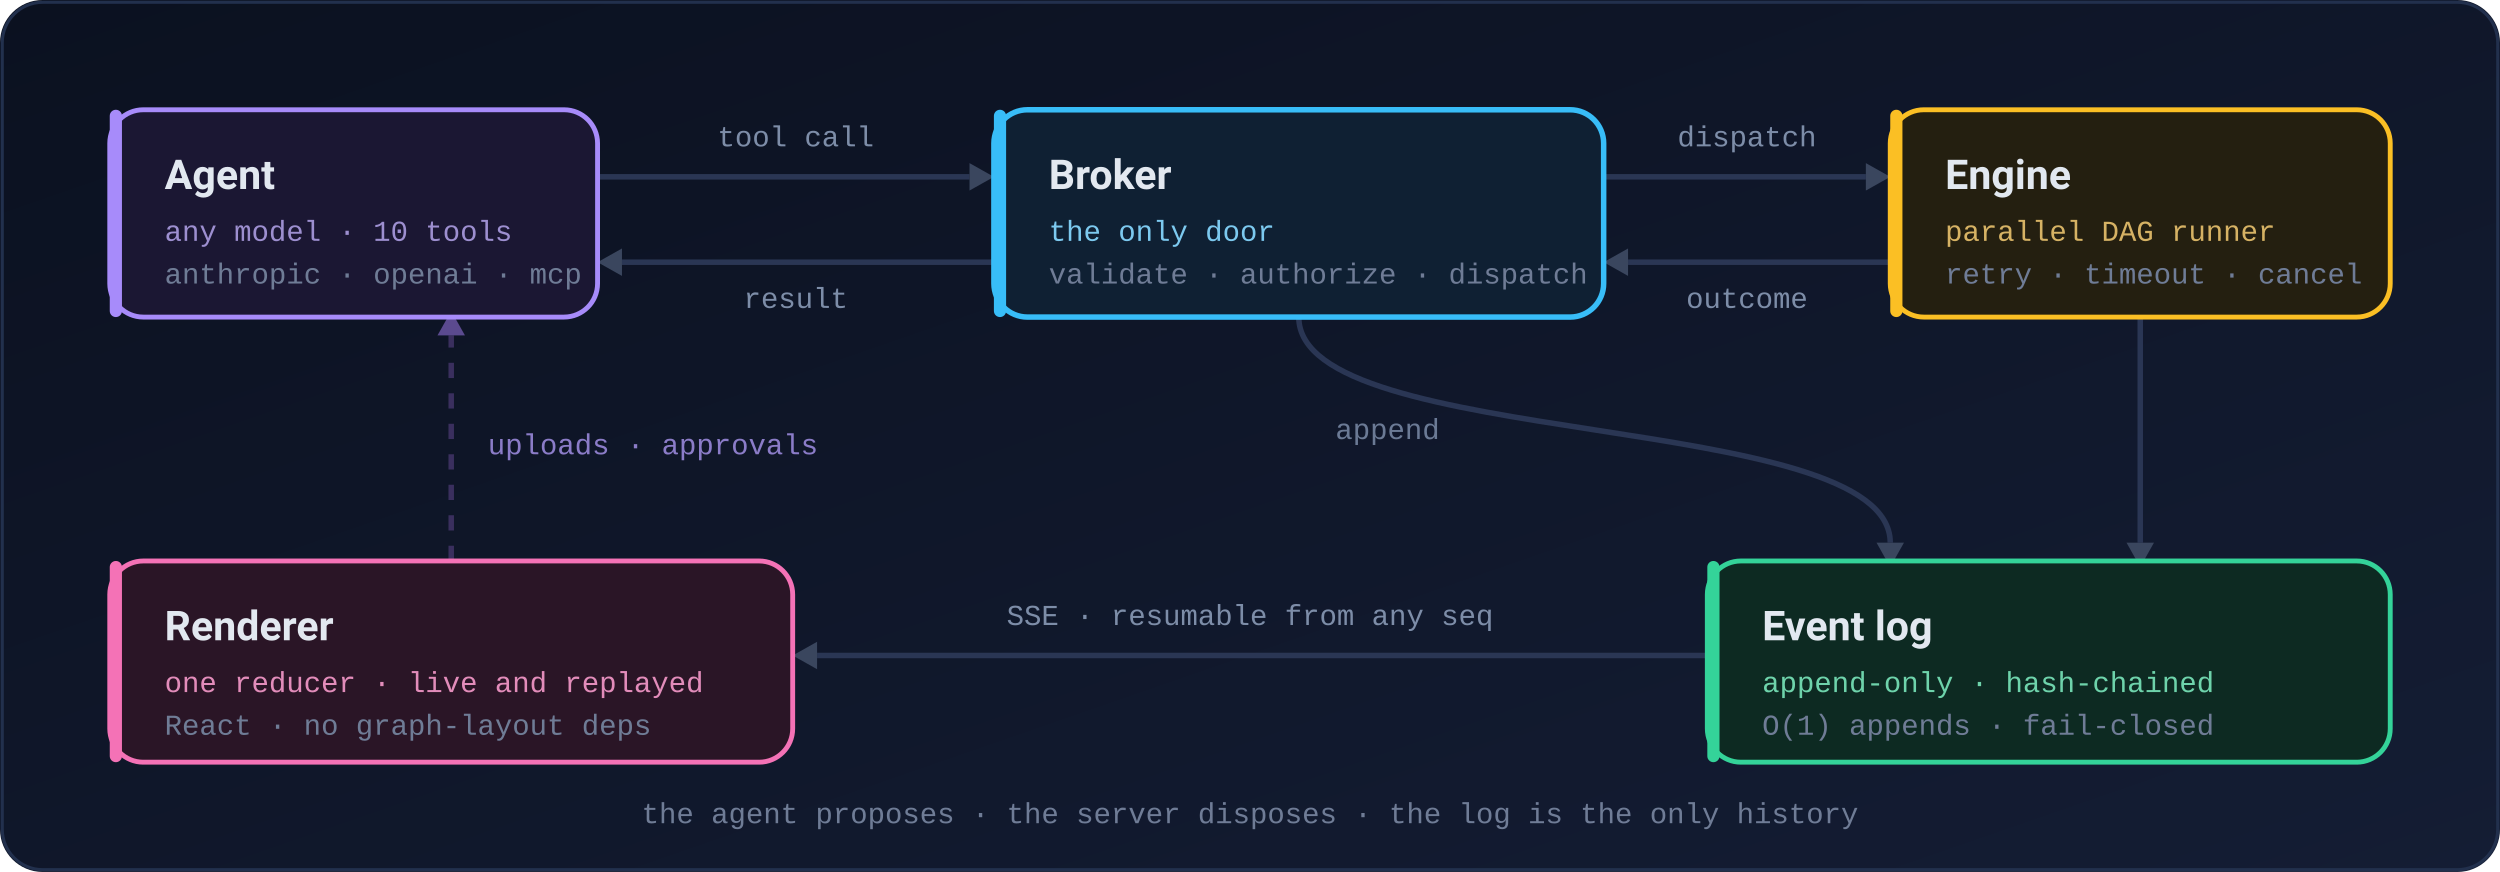
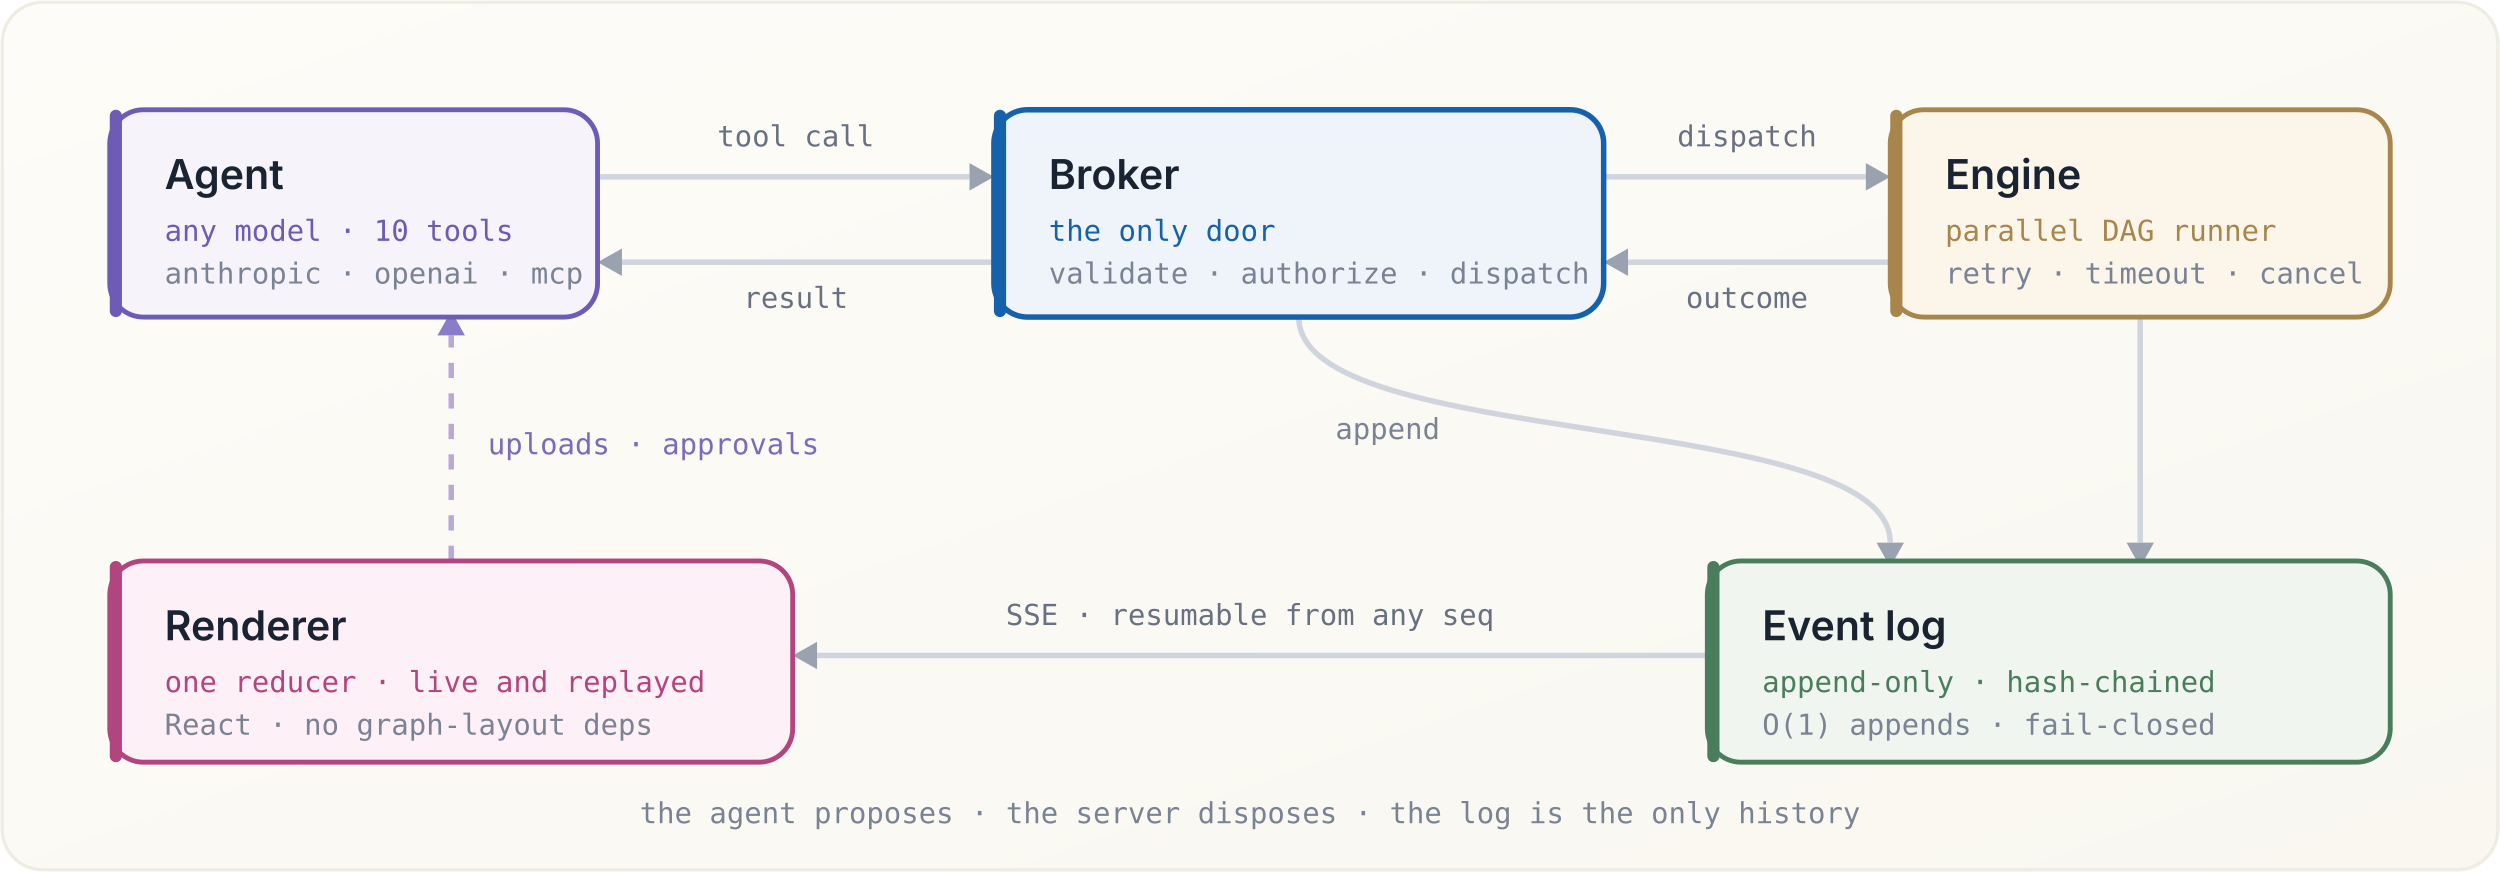
<svg xmlns="http://www.w3.org/2000/svg" xmlns:xlink="http://www.w3.org/1999/xlink" width="820" height="286" viewBox="0 0 820 286" role="img" aria-label="LoomCraft request path: the agent calls tools, the broker validates and authorizes every call, the engine runs the DAG, both write to an append-only hash-chained event log, and the renderer subscribes to that log over SSE. User uploads and approvals flow from the renderer back to the agent.">
  <defs>
    <linearGradient id="abg" x1="0" y1="0" x2="1" y2="1">
-       <stop offset="0" stop-color="#0b1120" />
-       <stop offset="1" stop-color="#141d34" />
+       <stop offset="0" stop-color="#fdfcf8" />
+       <stop offset="1" stop-color="#f9f7f0" />
    </linearGradient>
    <style>
-       .t { font-family: ui-sans-serif,-apple-system,BlinkMacSystemFont,"Segoe UI",Roboto,Helvetica,Arial,sans-serif; }
-       .m { font-family: ui-monospace,SFMono-Regular,"SF Mono",Menlo,Consolas,"Liberation Mono",monospace; }
-       .lbl { font-size: 9.5px; fill: #7d8da8; text-anchor: middle; }
+       .t { font-family: "Inter",ui-sans-serif,-apple-system,BlinkMacSystemFont,"Segoe UI",Roboto,sans-serif; }
+       .m { font-family: "JetBrains Mono",ui-monospace,SFMono-Regular,Menlo,Consolas,monospace; }
+       .lbl { font-size: 9.5px; fill: #687181; text-anchor: middle; }
    </style>
  </defs>
  <rect width="820" height="286" rx="14" fill="url(#abg)" />
-   <rect x="0.75" y="0.75" width="818.5" height="284.5" rx="13.25" fill="none" stroke="#22304d" />
-   <g fill="none" stroke="#2a3654" stroke-width="1.8">
+   <rect x="0.75" y="0.75" width="818.5" height="284.5" rx="13.25" fill="none" stroke="#efece3" />
+   <g fill="none" stroke="#cfd4dd" stroke-width="1.8">
    <path id="w-a2b" d="M196,58 L318,58" />
    <path id="w-b2a" d="M326,86 L204,86" />
    <path id="w-b2e" d="M526,58 L612,58" />
    <path id="w-e2b" d="M620,86 L534,86" />
    <path id="w-b2l" d="M426,104 C426,148 620,134 620,178" />
    <path id="w-e2l" d="M702,104 L702,178" />
    <path id="w-l2r" d="M560,215 L268,215" />
  </g>
-   <path id="w-r2a" d="M148,184 L148,110" fill="none" stroke="#3a2f5e" stroke-width="1.8" stroke-dasharray="5 5" />
-   <g fill="#3a465e">
+   <path id="w-r2a" d="M148,184 L148,110" fill="none" stroke="#b9a8d8" stroke-width="1.8" stroke-dasharray="5 5" />
+   <g fill="#9aa2af">
    <path d="M318,53.5 L326,58 L318,62.5 Z" />
    <path d="M204,81.5 L196,86 L204,90.5 Z" />
    <path d="M612,53.5 L620,58 L612,62.5 Z" />
    <path d="M534,81.5 L526,86 L534,90.5 Z" />
    <path d="M615.5,178 L620,186 L624.5,178 Z" />
    <path d="M697.5,178 L702,186 L706.5,178 Z" />
    <path d="M268,210.5 L260,215 L268,219.5 Z" />
  </g>
-   <path d="M143.5,110 L148,102 L152.5,110 Z" fill="#5b4a8f" />
+   <path d="M143.5,110 L148,102 L152.5,110 Z" fill="#8b7cc8" />
  <text class="m lbl" x="261" y="48">tool call</text>
  <text class="m lbl" x="261" y="101">result</text>
  <text class="m lbl" x="573" y="48">dispatch</text>
  <text class="m lbl" x="573" y="101">outcome</text>
  <text class="m lbl" x="410" y="205">SSE · resumable from any seq</text>
-   <text class="m" x="160" y="149" font-size="9.5" fill="#8b7cc8">uploads · approvals</text>
-   <text class="m" x="438" y="144" font-size="9.5" fill="#6b7a95">append</text>
+   <text class="m" x="160" y="149" font-size="9.5" fill="#7b6bb8">uploads · approvals</text>
+   <text class="m" x="438" y="144" font-size="9.5" fill="#7a8394">append</text>
  <g>
-     <circle r="3.6" fill="#a78bfa" opacity="0">
+     <circle r="3.6" fill="#6d5bb5" opacity="0">
      <animateMotion dur="6s" repeatCount="indefinite" calcMode="linear" keyPoints="0;0;1;1" keyTimes="0;0.02;0.20;1">
        <mpath xlink:href="#w-a2b" />
      </animateMotion>
      <animate attributeName="opacity" dur="6s" repeatCount="indefinite" calcMode="linear" values="0;1;1;0;0" keyTimes="0;0.04;0.18;0.20;1" />
    </circle>
-     <circle r="3.6" fill="#38bdf8" opacity="0">
+     <circle r="3.6" fill="#1661ab" opacity="0">
      <animateMotion dur="6s" repeatCount="indefinite" calcMode="linear" keyPoints="0;0;1;1" keyTimes="0;0.22;0.38;1">
        <mpath xlink:href="#w-b2e" />
      </animateMotion>
      <animate attributeName="opacity" dur="6s" repeatCount="indefinite" calcMode="linear" values="0;0;1;1;0;0" keyTimes="0;0.22;0.24;0.36;0.38;1" />
    </circle>
-     <circle r="3.6" fill="#fbbf24" opacity="0">
+     <circle r="3.6" fill="#a8864b" opacity="0">
      <animateMotion dur="6s" repeatCount="indefinite" calcMode="linear" keyPoints="0;0;1;1" keyTimes="0;0.40;0.56;1">
        <mpath xlink:href="#w-e2b" />
      </animateMotion>
      <animate attributeName="opacity" dur="6s" repeatCount="indefinite" calcMode="linear" values="0;0;1;1;0;0" keyTimes="0;0.40;0.42;0.54;0.56;1" />
    </circle>
-     <circle r="3.6" fill="#38bdf8" opacity="0">
+     <circle r="3.6" fill="#1661ab" opacity="0">
      <animateMotion dur="6s" repeatCount="indefinite" calcMode="linear" keyPoints="0;0;1;1" keyTimes="0;0.58;0.76;1">
        <mpath xlink:href="#w-b2a" />
      </animateMotion>
      <animate attributeName="opacity" dur="6s" repeatCount="indefinite" calcMode="linear" values="0;0;1;1;0;0" keyTimes="0;0.58;0.60;0.74;0.76;1" />
    </circle>
-     <circle r="3.6" fill="#34d399" opacity="0">
+     <circle r="3.6" fill="#4a7d5b" opacity="0">
      <animateMotion dur="6s" repeatCount="indefinite" calcMode="linear" keyPoints="0;0;1;1" keyTimes="0;0.20;0.34;1">
        <mpath xlink:href="#w-b2l" />
      </animateMotion>
      <animate attributeName="opacity" dur="6s" repeatCount="indefinite" calcMode="linear" values="0;0;1;1;0;0" keyTimes="0;0.20;0.22;0.32;0.34;1" />
    </circle>
-     <circle r="3.6" fill="#34d399" opacity="0">
+     <circle r="3.6" fill="#4a7d5b" opacity="0">
      <animateMotion dur="6s" repeatCount="indefinite" calcMode="linear" keyPoints="0;0;1;1" keyTimes="0;0.38;0.50;1">
        <mpath xlink:href="#w-e2l" />
      </animateMotion>
      <animate attributeName="opacity" dur="6s" repeatCount="indefinite" calcMode="linear" values="0;0;1;1;0;0" keyTimes="0;0.38;0.40;0.48;0.50;1" />
    </circle>
-     <circle r="3.6" fill="#f472b6" opacity="0">
+     <circle r="3.6" fill="#b3457e" opacity="0">
      <animateMotion dur="6s" repeatCount="indefinite" calcMode="linear" keyPoints="0;0;1;1" keyTimes="0;0.50;0.74;1">
        <mpath xlink:href="#w-l2r" />
      </animateMotion>
      <animate attributeName="opacity" dur="6s" repeatCount="indefinite" calcMode="linear" values="0;0;1;1;0;0" keyTimes="0;0.50;0.52;0.72;0.74;1" />
    </circle>
-     <circle r="3.6" fill="#a78bfa" opacity="0">
+     <circle r="3.6" fill="#6d5bb5" opacity="0">
      <animateMotion dur="6s" repeatCount="indefinite" calcMode="linear" keyPoints="0;0;1;1" keyTimes="0;0.78;0.94;1">
        <mpath xlink:href="#w-r2a" />
      </animateMotion>
      <animate attributeName="opacity" dur="6s" repeatCount="indefinite" calcMode="linear" values="0;0;1;1;0;0" keyTimes="0;0.78;0.80;0.92;0.94;1" />
    </circle>
  </g>
-   <rect x="36" y="36" width="160" height="68" rx="11" fill="#1b1733" stroke="#a78bfa" stroke-width="1.6" />
-   <rect x="36" y="36" width="4" height="68" rx="2" fill="#a78bfa" />
-   <text class="t" x="54" y="62" fill="#e2e8f0" font-size="13.5" font-weight="600">Agent</text>
-   <text class="m" x="54" y="79" fill="#9d8fd0" font-size="9.5">any model · 10 tools</text>
-   <text class="m" x="54" y="93" fill="#6f7c96" font-size="9.5">anthropic · openai · mcp</text>
-   <rect x="326" y="36" width="200" height="68" rx="11" fill="#0f2033" stroke="#38bdf8" stroke-width="1.8" />
-   <rect x="326" y="36" width="4" height="68" rx="2" fill="#38bdf8" />
-   <text class="t" x="344" y="62" fill="#e2e8f0" font-size="13.5" font-weight="600">Broker</text>
-   <text class="m" x="344" y="79" fill="#7cc9ef" font-size="9.5">the only door</text>
-   <text class="m" x="344" y="93" fill="#6f7c96" font-size="9.5">validate · authorize · dispatch</text>
-   <rect x="620" y="36" width="164" height="68" rx="11" fill="#241f10" stroke="#fbbf24" stroke-width="1.6" />
-   <rect x="620" y="36" width="4" height="68" rx="2" fill="#fbbf24" />
-   <text class="t" x="638" y="62" fill="#e2e8f0" font-size="13.5" font-weight="600">Engine</text>
-   <text class="m" x="638" y="79" fill="#d6b264" font-size="9.5">parallel DAG runner</text>
-   <text class="m" x="638" y="93" fill="#6f7c96" font-size="9.5">retry · timeout · cancel</text>
-   <rect x="36" y="184" width="224" height="66" rx="11" fill="#2a1526" stroke="#f472b6" stroke-width="1.6" />
-   <rect x="36" y="184" width="4" height="66" rx="2" fill="#f472b6" />
-   <text class="t" x="54" y="210" fill="#e2e8f0" font-size="13.5" font-weight="600">Renderer</text>
-   <text class="m" x="54" y="227" fill="#e28cba" font-size="9.5">one reducer · live and replayed</text>
-   <text class="m" x="54" y="241" fill="#6f7c96" font-size="9.5">React · no graph-layout deps</text>
-   <rect x="560" y="184" width="224" height="66" rx="11" fill="#0d2a22" stroke="#34d399" stroke-width="1.6" />
-   <rect x="560" y="184" width="4" height="66" rx="2" fill="#34d399" />
-   <text class="t" x="578" y="210" fill="#e2e8f0" font-size="13.5" font-weight="600">Event log</text>
-   <text class="m" x="578" y="227" fill="#6ed3ab" font-size="9.5">append-only · hash-chained</text>
-   <text class="m" x="578" y="241" fill="#6f7c96" font-size="9.5">O(1) appends · fail-closed</text>
-   <text class="m" x="410" y="270" fill="#6f7c96" font-size="9.5" text-anchor="middle">
+   <rect x="36" y="36" width="160" height="68" rx="11" fill="#f6f3fb" stroke="#6d5bb5" stroke-width="1.6" />
+   <rect x="36" y="36" width="4" height="68" rx="2" fill="#6d5bb5" />
+   <text class="t" x="54" y="62" fill="#1a2332" font-size="13.5" font-weight="600">Agent</text>
+   <text class="m" x="54" y="79" fill="#6d5bb5" font-size="9.5">any model · 10 tools</text>
+   <text class="m" x="54" y="93" fill="#7a8394" font-size="9.5">anthropic · openai · mcp</text>
+   <rect x="326" y="36" width="200" height="68" rx="11" fill="#eef4fa" stroke="#1661ab" stroke-width="1.8" />
+   <rect x="326" y="36" width="4" height="68" rx="2" fill="#1661ab" />
+   <text class="t" x="344" y="62" fill="#1a2332" font-size="13.5" font-weight="600">Broker</text>
+   <text class="m" x="344" y="79" fill="#1661ab" font-size="9.5">the only door</text>
+   <text class="m" x="344" y="93" fill="#7a8394" font-size="9.5">validate · authorize · dispatch</text>
+   <rect x="620" y="36" width="164" height="68" rx="11" fill="#fbf6e9" stroke="#a8864b" stroke-width="1.6" />
+   <rect x="620" y="36" width="4" height="68" rx="2" fill="#a8864b" />
+   <text class="t" x="638" y="62" fill="#1a2332" font-size="13.5" font-weight="600">Engine</text>
+   <text class="m" x="638" y="79" fill="#a8864b" font-size="9.5">parallel DAG runner</text>
+   <text class="m" x="638" y="93" fill="#7a8394" font-size="9.5">retry · timeout · cancel</text>
+   <rect x="36" y="184" width="224" height="66" rx="11" fill="#fdf0f6" stroke="#b3457e" stroke-width="1.6" />
+   <rect x="36" y="184" width="4" height="66" rx="2" fill="#b3457e" />
+   <text class="t" x="54" y="210" fill="#1a2332" font-size="13.5" font-weight="600">Renderer</text>
+   <text class="m" x="54" y="227" fill="#b3457e" font-size="9.5">one reducer · live and replayed</text>
+   <text class="m" x="54" y="241" fill="#7a8394" font-size="9.5">React · no graph-layout deps</text>
+   <rect x="560" y="184" width="224" height="66" rx="11" fill="#f0f6ef" stroke="#4a7d5b" stroke-width="1.6" />
+   <rect x="560" y="184" width="4" height="66" rx="2" fill="#4a7d5b" />
+   <text class="t" x="578" y="210" fill="#1a2332" font-size="13.5" font-weight="600">Event log</text>
+   <text class="m" x="578" y="227" fill="#4a7d5b" font-size="9.5">append-only · hash-chained</text>
+   <text class="m" x="578" y="241" fill="#7a8394" font-size="9.5">O(1) appends · fail-closed</text>
+   <text class="m" x="410" y="270" fill="#7a8394" font-size="9.5" text-anchor="middle">
    the agent proposes · the server disposes · the log is the only history
  </text>
</svg>
